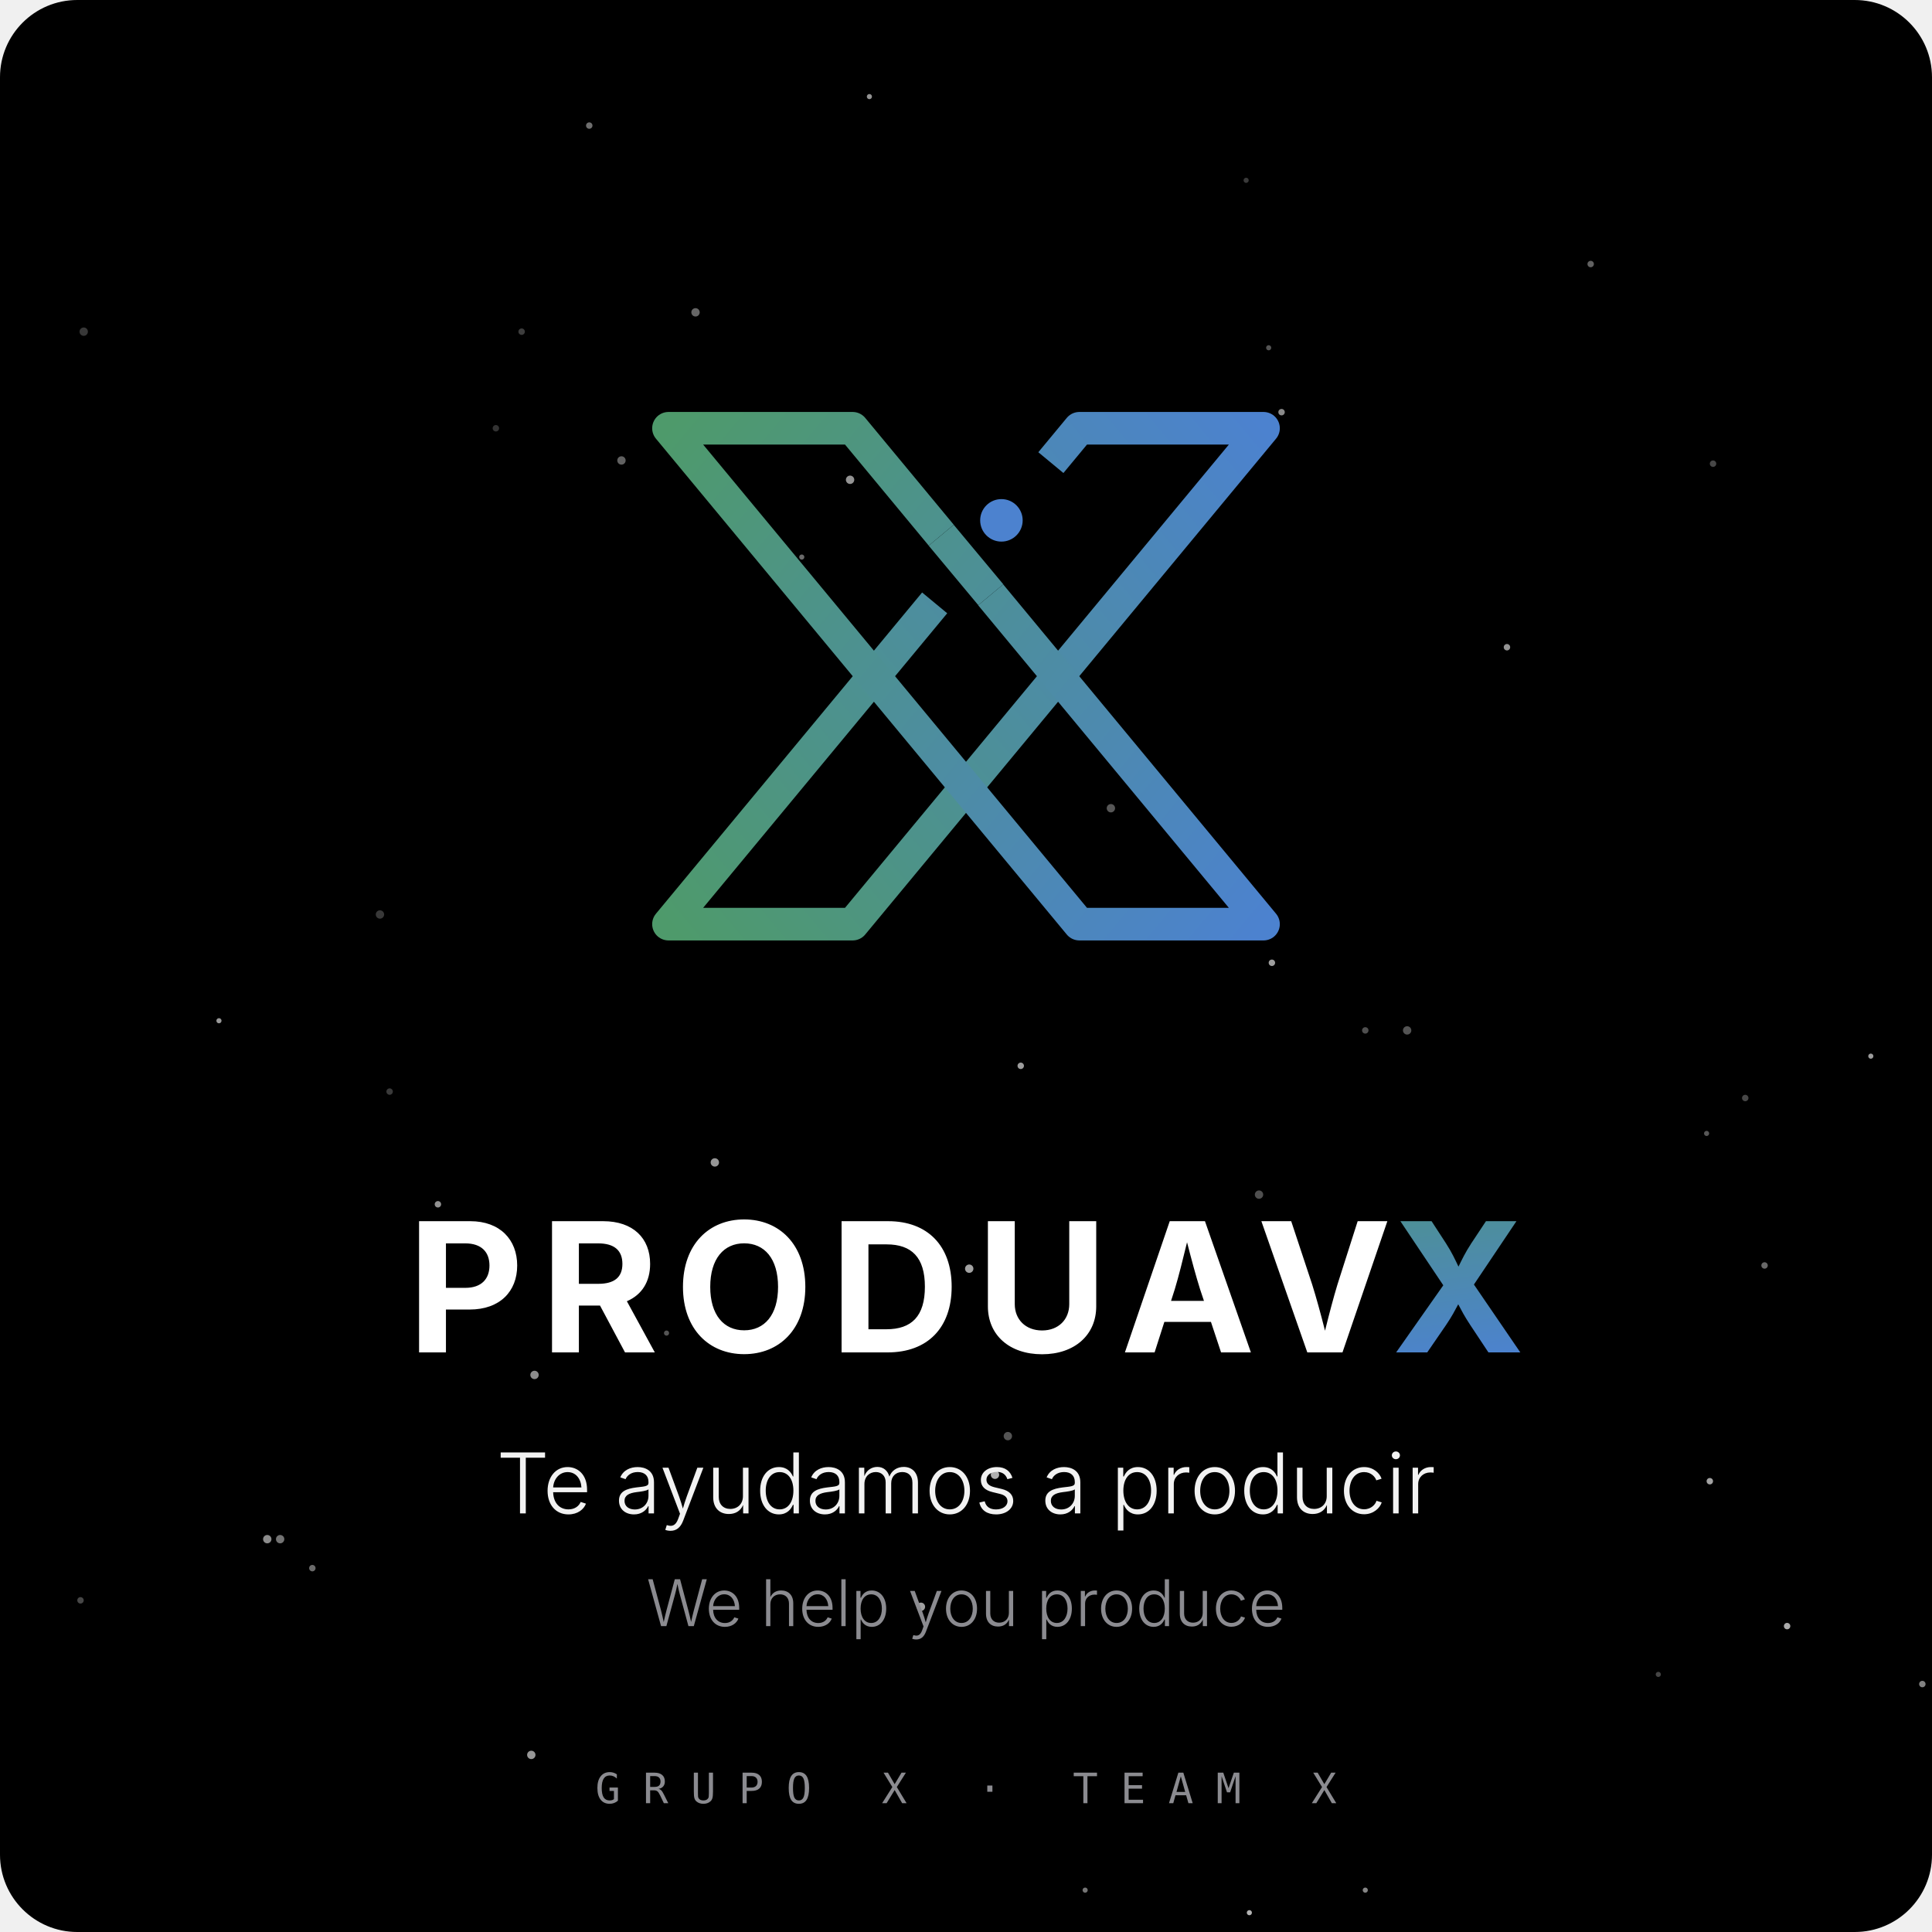
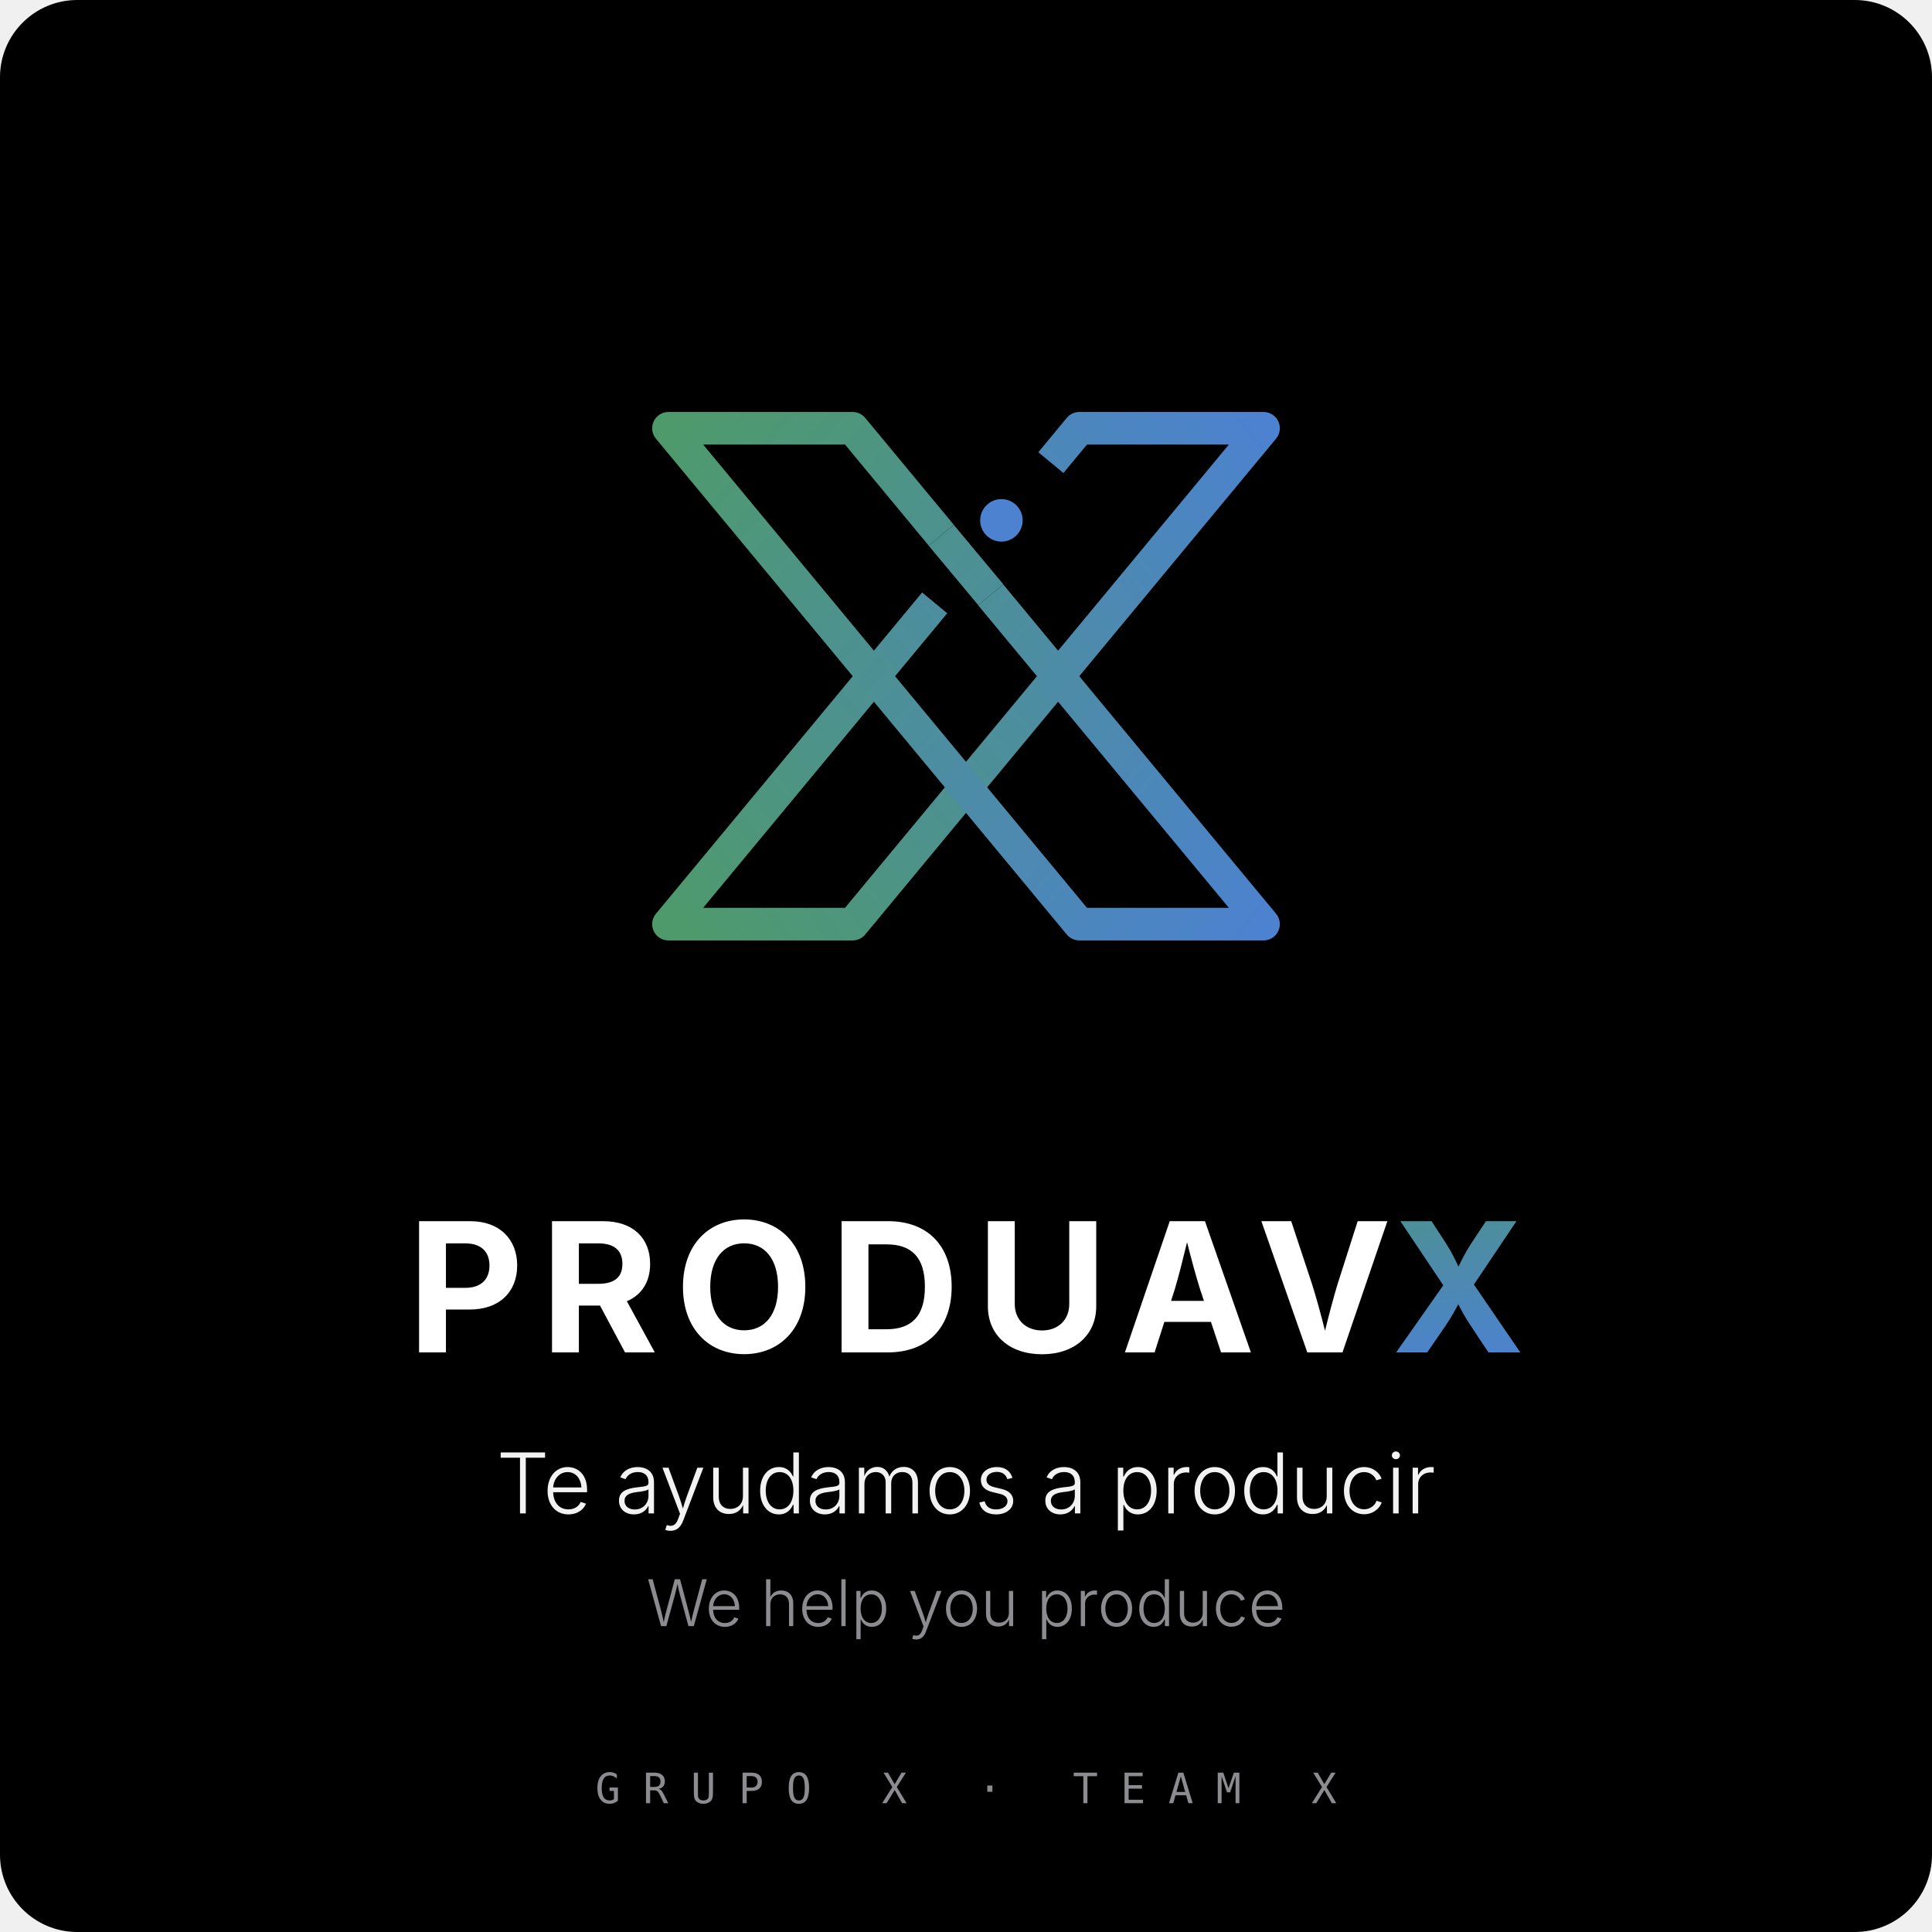
<svg xmlns="http://www.w3.org/2000/svg" viewBox="0 0 600 600">
  <rect width="600" height="600" rx="24" fill="#000" />
-   <circle cx="249" cy="173" r="0.8" fill="#fff" opacity="0.42" />
-   <circle cx="317" cy="331" r="1" fill="#fff" opacity="0.61" />
-   <circle cx="262" cy="135" r="1.3" fill="#fff" opacity="0.43" />
-   <circle cx="118" cy="284" r="1.3" fill="#fff" opacity="0.22" />
-   <circle cx="68" cy="317" r="0.8" fill="#fff" opacity="0.60" />
-   <circle cx="494" cy="82" r="1" fill="#fff" opacity="0.38" />
-   <circle cx="391" cy="371" r="1.3" fill="#fff" opacity="0.31" />
-   <circle cx="270" cy="30" r="0.8" fill="#fff" opacity="0.58" />
-   <circle cx="468" cy="201" r="1" fill="#fff" opacity="0.58" />
-   <circle cx="162" cy="103" r="1" fill="#fff" opacity="0.24" />
-   <circle cx="581" cy="328" r="0.8" fill="#fff" opacity="0.61" />
-   <circle cx="97" cy="487" r="1" fill="#fff" opacity="0.42" />
-   <circle cx="309" cy="458" r="1.3" fill="#fff" opacity="0.69" />
-   <circle cx="193" cy="143" r="1.3" fill="#fff" opacity="0.38" />
-   <circle cx="222" cy="361" r="1.3" fill="#fff" opacity="0.59" />
-   <circle cx="183" cy="39" r="1" fill="#fff" opacity="0.43" />
-   <circle cx="515" cy="520" r="0.8" fill="#fff" opacity="0.27" />
-   <circle cx="166" cy="427" r="1.3" fill="#fff" opacity="0.55" />
-   <circle cx="388" cy="594" r="0.8" fill="#fff" opacity="0.70" />
-   <circle cx="542" cy="341" r="1" fill="#fff" opacity="0.28" />
-   <circle cx="597" cy="523" r="1" fill="#fff" opacity="0.51" />
-   <circle cx="286" cy="499" r="1.3" fill="#fff" opacity="0.63" />
-   <circle cx="555" cy="505" r="1" fill="#fff" opacity="0.67" />
-   <circle cx="337" cy="587" r="0.8" fill="#fff" opacity="0.46" />
-   <circle cx="207" cy="414" r="0.8" fill="#fff" opacity="0.33" />
-   <circle cx="398" cy="128" r="1" fill="#fff" opacity="0.54" />
-   <circle cx="532" cy="144" r="1" fill="#fff" opacity="0.28" />
-   <circle cx="83" cy="478" r="1.3" fill="#fff" opacity="0.55" />
-   <circle cx="301" cy="394" r="1.3" fill="#fff" opacity="0.64" />
-   <circle cx="424" cy="320" r="1" fill="#fff" opacity="0.31" />
-   <circle cx="136" cy="374" r="1" fill="#fff" opacity="0.57" />
-   <circle cx="154" cy="133" r="1" fill="#fff" opacity="0.20" />
-   <circle cx="216" cy="97" r="1.3" fill="#fff" opacity="0.40" />
-   <circle cx="437" cy="320" r="1.3" fill="#fff" opacity="0.33" />
-   <circle cx="165" cy="545" r="1.3" fill="#fff" opacity="0.59" />
-   <circle cx="345" cy="251" r="1.3" fill="#fff" opacity="0.34" />
-   <circle cx="530" cy="352" r="0.8" fill="#fff" opacity="0.34" />
-   <circle cx="25" cy="497" r="1" fill="#fff" opacity="0.28" />
-   <circle cx="531" cy="460" r="1" fill="#fff" opacity="0.64" />
-   <circle cx="313" cy="446" r="1.3" fill="#fff" opacity="0.33" />
-   <circle cx="424" cy="587" r="0.8" fill="#fff" opacity="0.52" />
-   <circle cx="395" cy="299" r="1" fill="#fff" opacity="0.62" />
-   <circle cx="87" cy="478" r="1.3" fill="#fff" opacity="0.45" />
-   <circle cx="394" cy="108" r="0.8" fill="#fff" opacity="0.33" />
-   <circle cx="264" cy="149" r="1.3" fill="#fff" opacity="0.58" />
-   <circle cx="387" cy="56" r="0.8" fill="#fff" opacity="0.23" />
-   <circle cx="121" cy="339" r="1" fill="#fff" opacity="0.23" />
-   <circle cx="458" cy="387" r="1.3" fill="#fff" opacity="0.24" />
-   <circle cx="26" cy="103" r="1.3" fill="#fff" opacity="0.22" />
-   <circle cx="548" cy="393" r="1" fill="#fff" opacity="0.41" />
  <g transform="translate(190.0 100.0) scale(2.200)">
    <defs>
      <linearGradient id="g1" gradientUnits="userSpaceOnUse" x1="8" y1="15" x2="92" y2="85">
        <stop offset="0" stop-color="#4E9A6B" />
        <stop offset="1" stop-color="#4C82CF" />
      </linearGradient>
      <linearGradient id="g2" gradientUnits="userSpaceOnUse" x1="92" y1="15" x2="8" y2="85">
        <stop offset="0" stop-color="#4C82CF" />
        <stop offset="1" stop-color="#4E9A6B" />
      </linearGradient>
    </defs>
    <g fill="none" stroke-width="4.6" stroke-linejoin="round" stroke-linecap="round">
      <polygon points="66,15 92,15 34,85 8,85" stroke="url(#g2)" />
      <polygon points="8,15 34,15 92,85 66,85" stroke="url(#g1)" />
      <line x1="62.4" y1="20.2" x2="46" y2="40" stroke="#000" stroke-width="7.4" stroke-linecap="butt" />
      <line x1="46.5" y1="30.1" x2="53.5" y2="38.5" stroke="#000" stroke-width="8.6" stroke-linecap="butt" />
      <line x1="46.5" y1="30.1" x2="53.5" y2="38.5" stroke="url(#g1)" stroke-width="4.6" stroke-linecap="butt" />
    </g>
    <circle cx="55" cy="28" r="3" fill="#4C82CF" />
  </g>
  <defs>
    <linearGradient id="wg" x1="0" y1="0" x2="1" y2="1">
      <stop offset="0" stop-color="#4E9A6B" />
      <stop offset="1" stop-color="#4C82CF" />
    </linearGradient>
  </defs>
  <text x="300" y="420" text-anchor="middle" font-family="'Montserrat','Inter','Helvetica Neue',Arial,sans-serif" font-weight="700" font-size="56" letter-spacing="5.0" fill="#fff">PRODUAV<tspan fill="url(#wg)">X</tspan>
  </text>
  <text x="300" y="470" text-anchor="middle" font-family="'Inter Tight','Inter','Helvetica Neue',Arial,sans-serif" font-weight="300" font-size="26" fill="#f2f2f2" letter-spacing="0">Te ayudamos a producir</text>
  <text x="300" y="505" text-anchor="middle" font-family="'Inter Tight','Inter','Helvetica Neue',Arial,sans-serif" font-weight="300" font-size="20" fill="#8b8b90" letter-spacing="0">We help you produce</text>
  <text x="300" y="560" text-anchor="middle" font-family="'JetBrains Mono','DejaVu Sans Mono',monospace" font-weight="400" font-size="13" fill="#8b8b90" letter-spacing="7">GRUPO X · TEAM X</text>
</svg>
